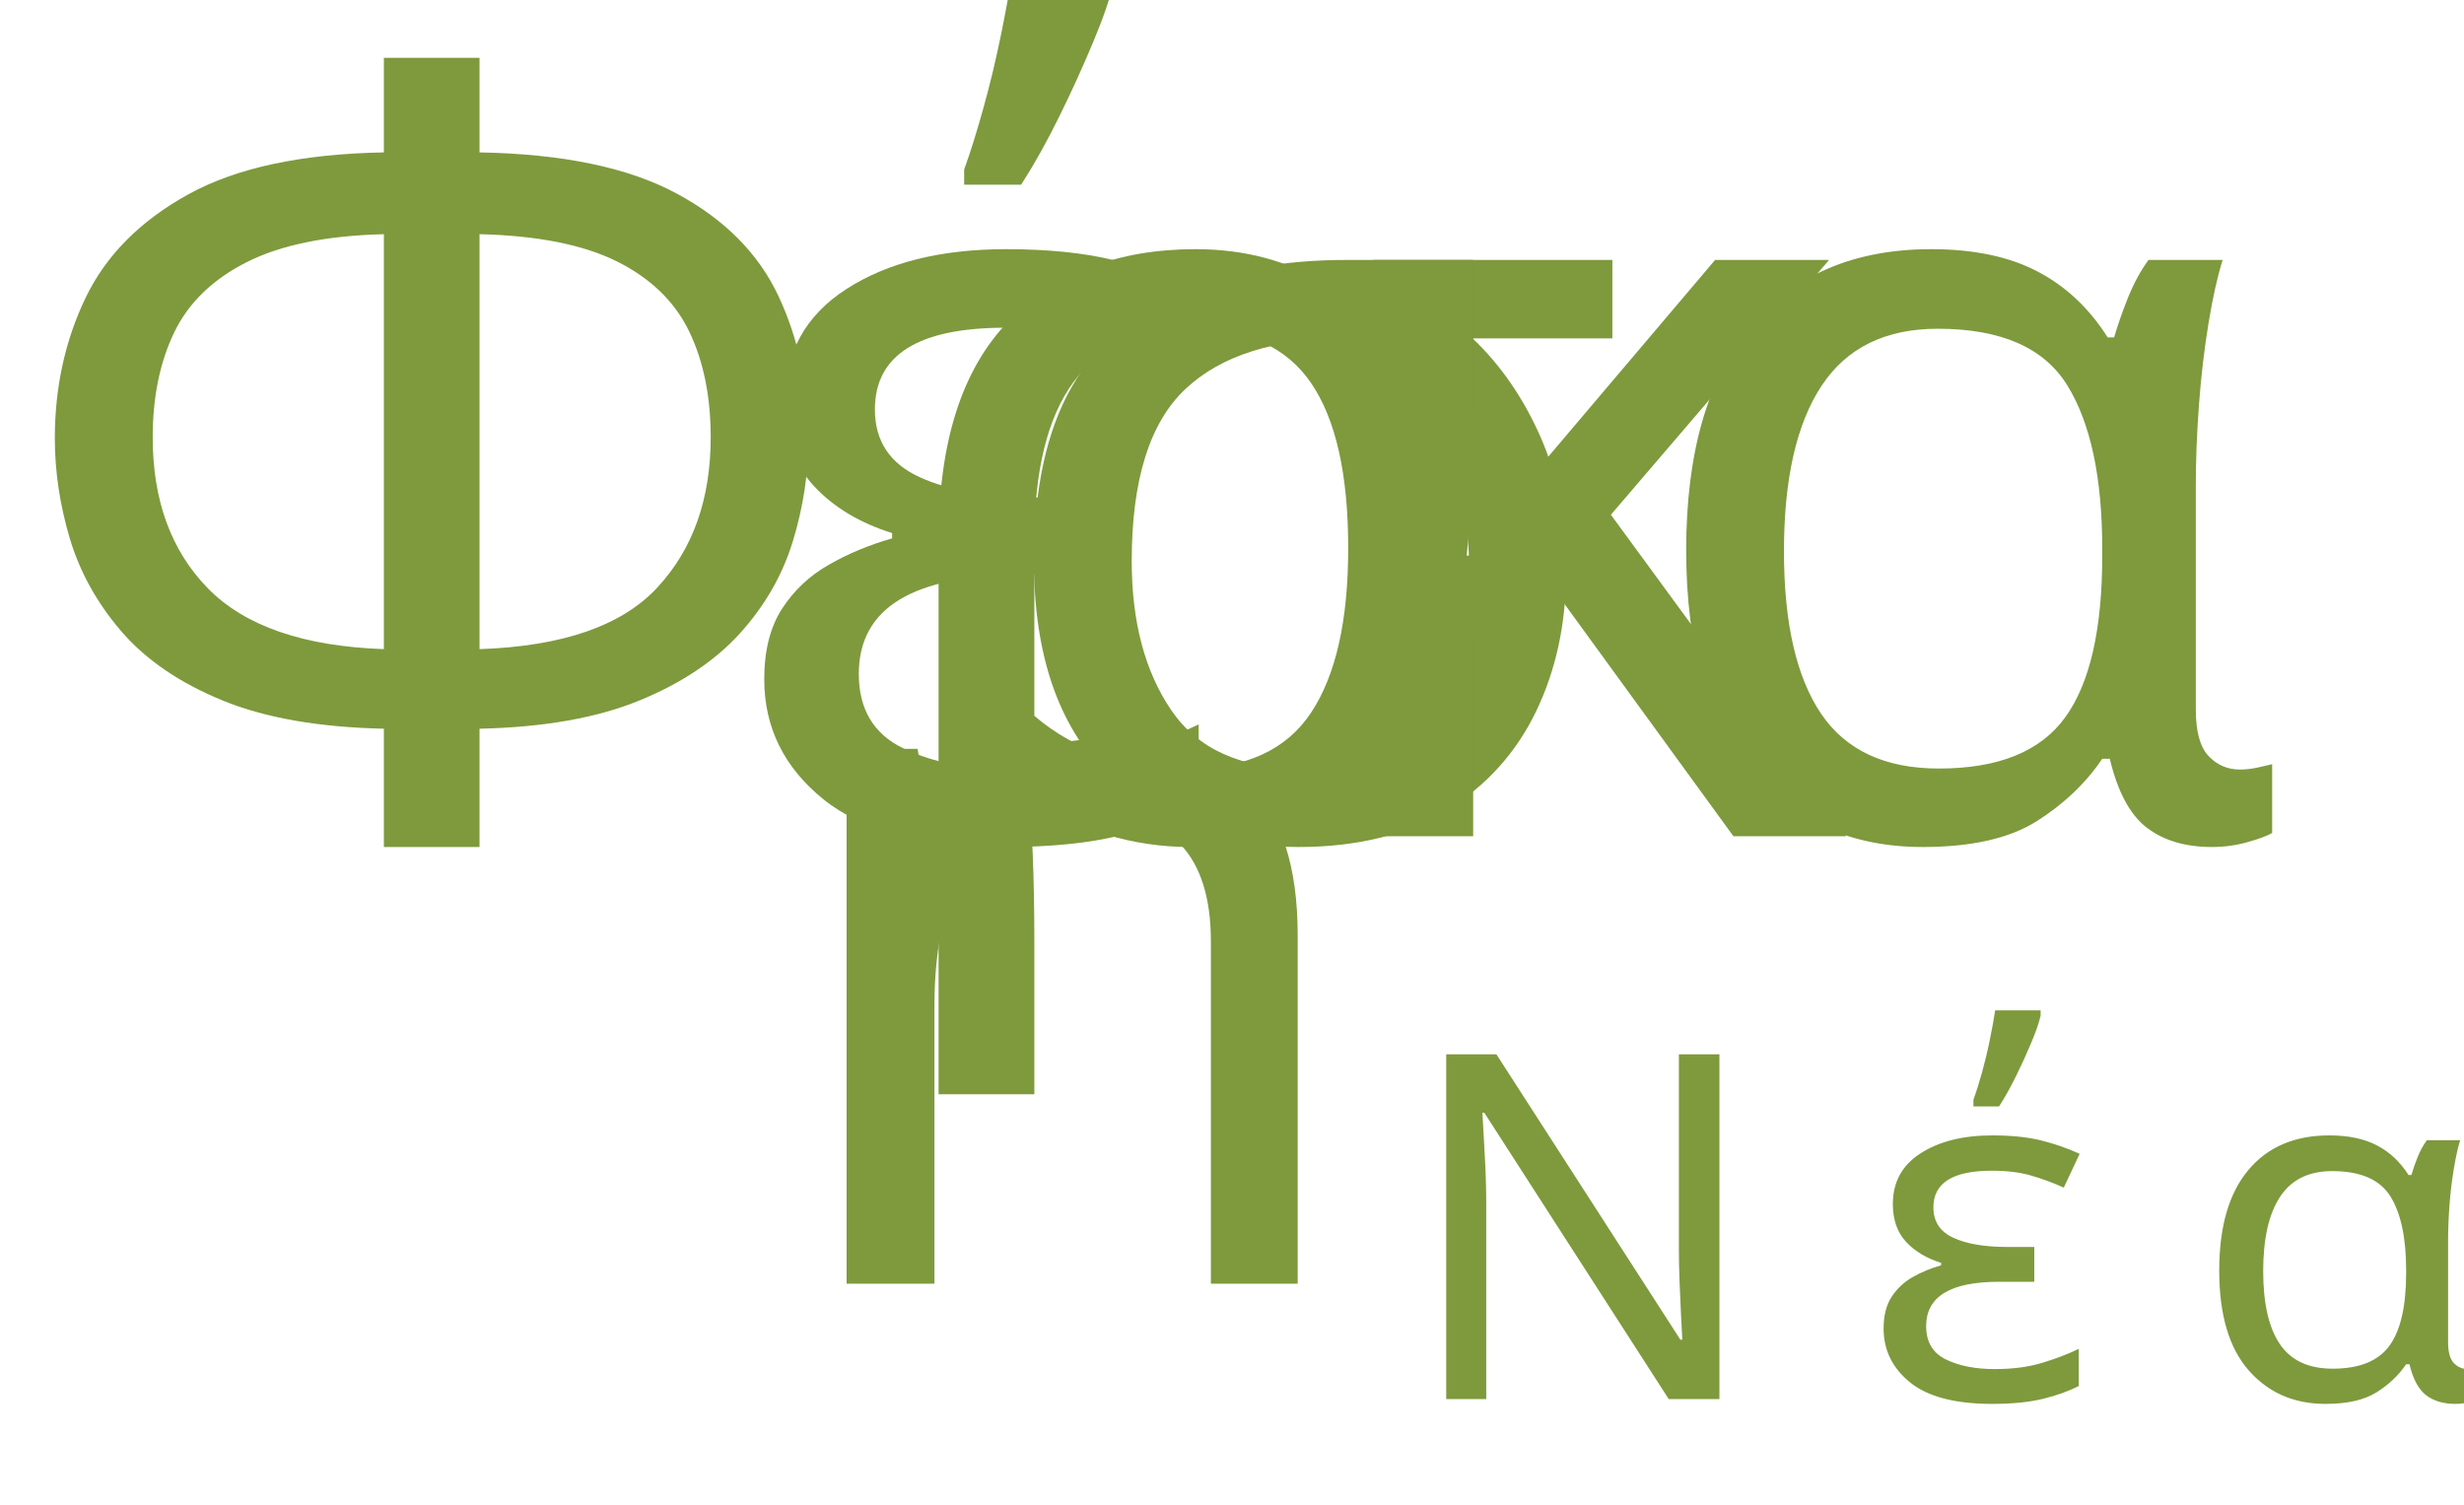
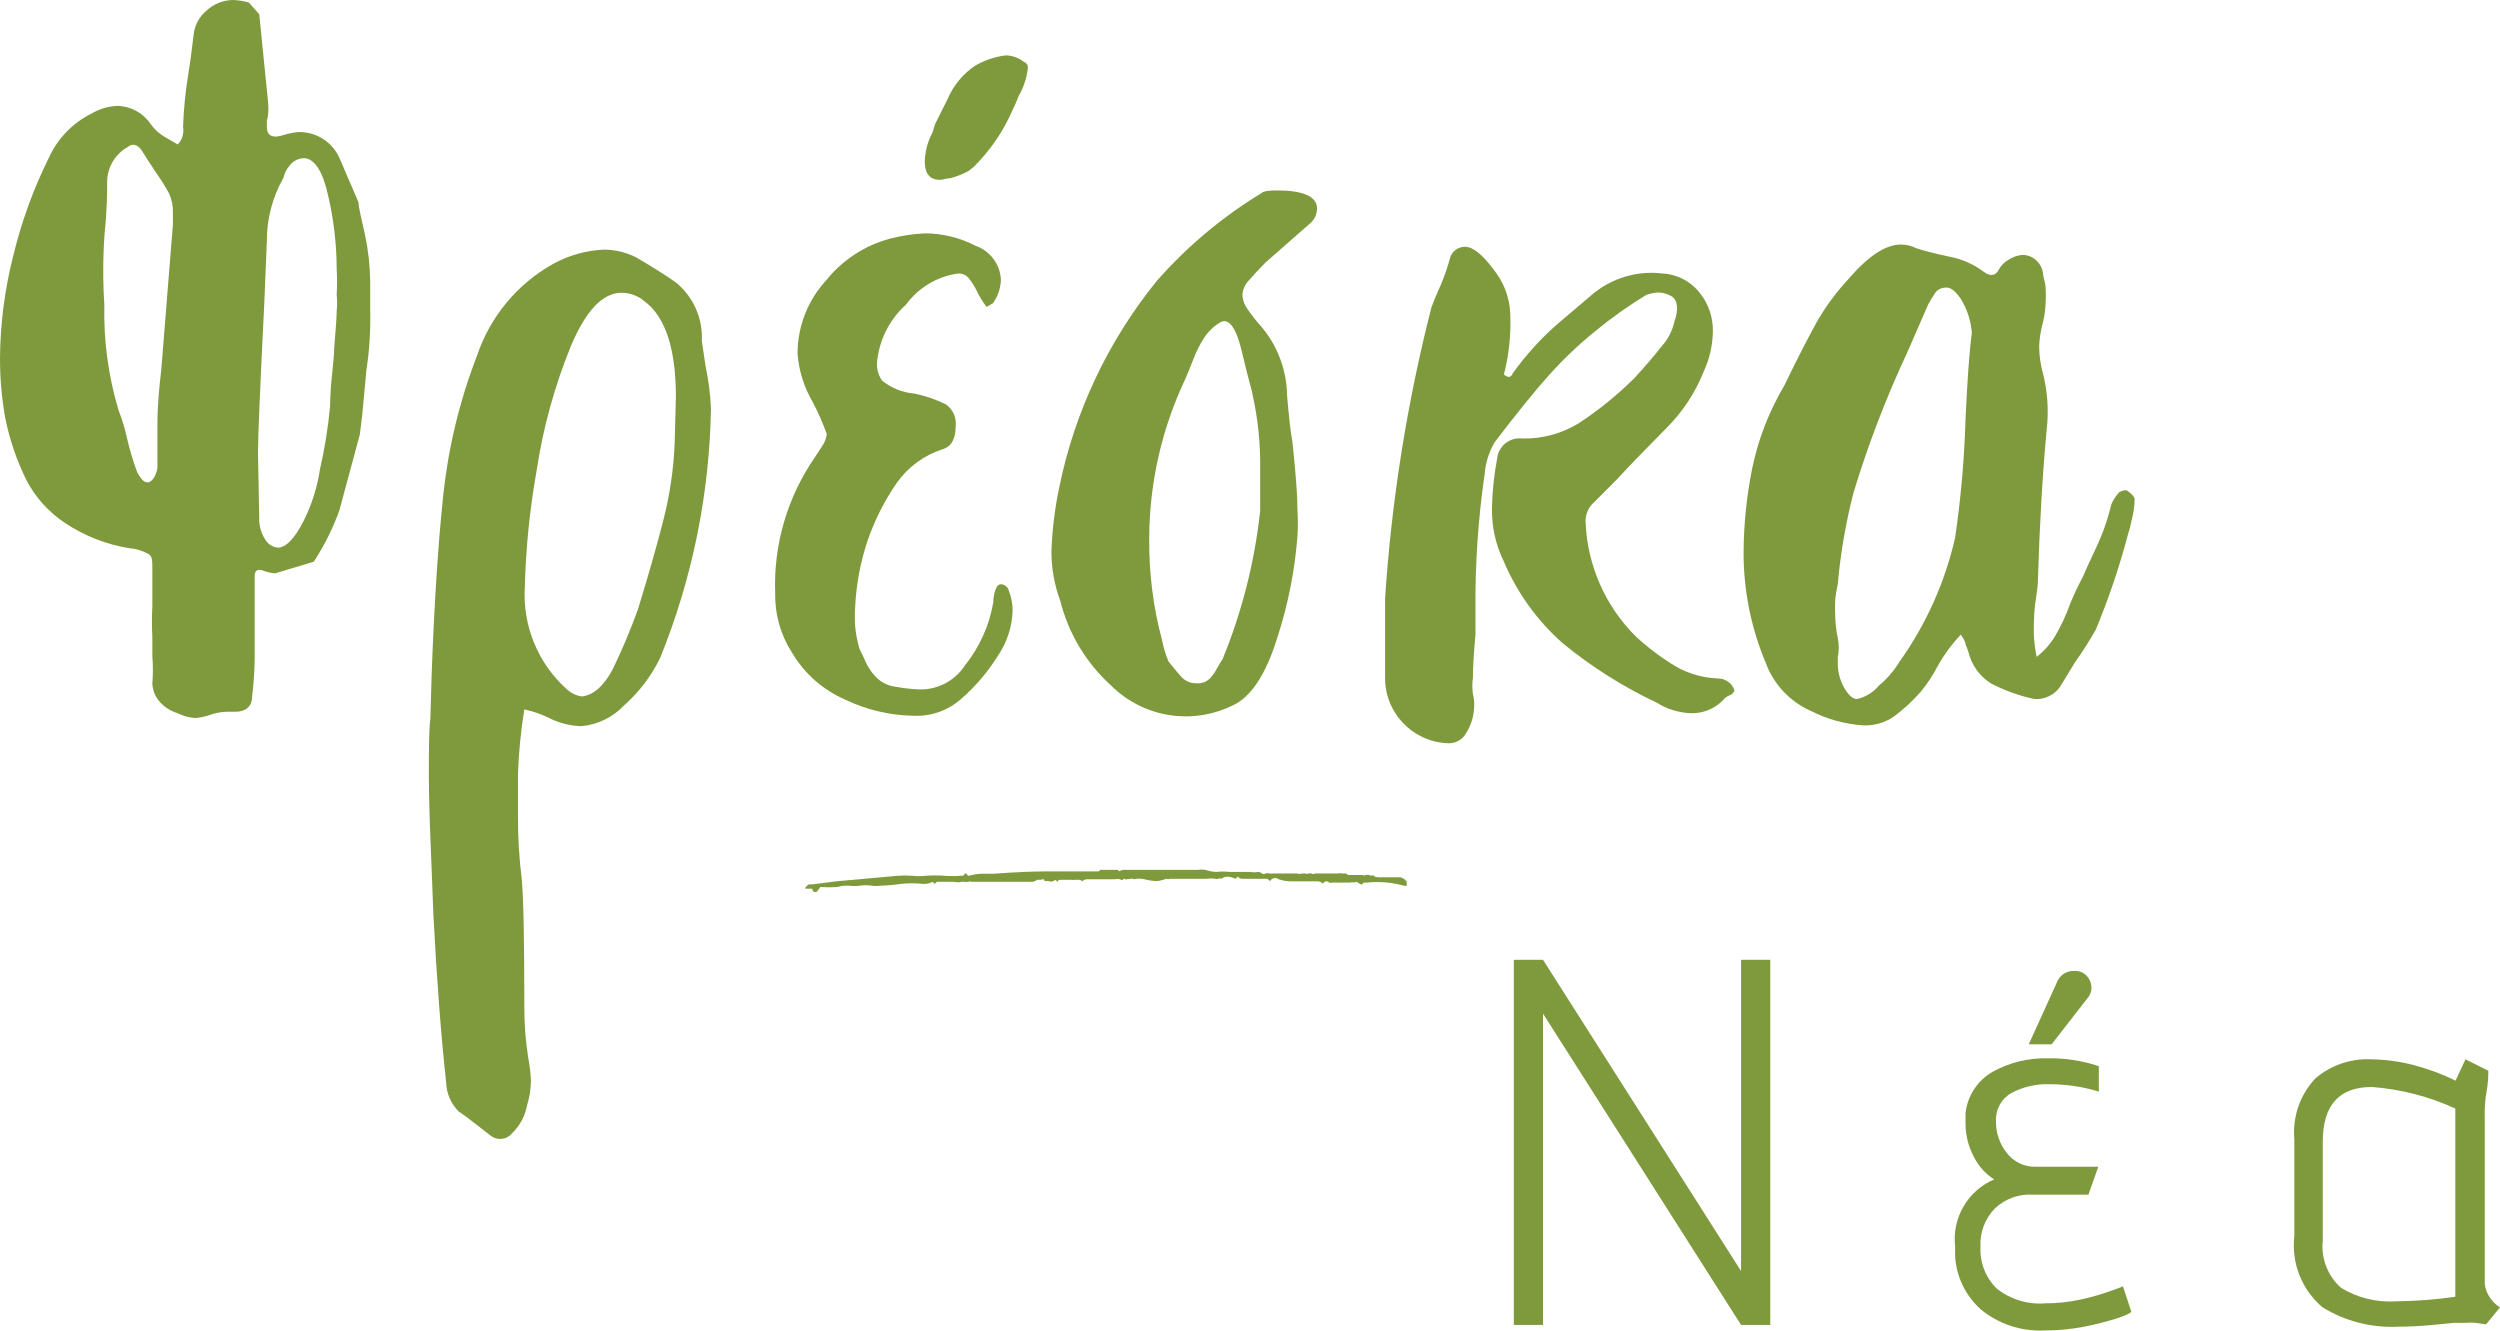
- <svg xmlns="http://www.w3.org/2000/svg" viewBox="0 0 382.72 233.74">
+ <svg xmlns="http://www.w3.org/2000/svg" viewBox="0 0 98.46 52.4">
  <g style="isolation:isolate">
-     <text transform="translate(0 129.89)" style="isolation:isolate;font-size:167px;fill:#7e9a3d;font-family:NF-Takhie-Free-Regular, NF-Takhie-Free;letter-spacing:-0.01em">Φρ<tspan x="111.52" y="0" style="letter-spacing:-0.032em">έ</tspan>
-       <tspan x="151.41" y="0" style="letter-spacing:-0.01em">σ</tspan>
-       <tspan x="199.1" y="0" style="letter-spacing:-0.043em">κ</tspan>
-       <tspan x="252.72" y="0">α</tspan>
-     </text>
+     <g style="isolation:isolate">
+       <path d="M7,28.09a1.52,1.52,0,0,1-.69-.43A1.15,1.15,0,0,1,6,26.92a6.66,6.66,0,0,0,0-1.07c0-.3,0-.55,0-.76a11.65,11.65,0,0,1,0-1.22L6,22.4c0-.3,0-.5-.15-.58a1.81,1.81,0,0,0-.76-.23,6.41,6.41,0,0,1-2.54-1,4.54,4.54,0,0,1-1.52-1.7,10,10,0,0,1-.82-2.41A13.16,13.16,0,0,1,0,14.12a16.83,16.83,0,0,1,.51-4A18.55,18.55,0,0,1,1.93,6.2,3.61,3.61,0,0,1,3.61,4.47a2.17,2.17,0,0,1,1-.3,1.62,1.62,0,0,1,1.32.71,1.73,1.73,0,0,0,.54.5L7,5.69A.8.8,0,0,0,7.21,5,15.79,15.79,0,0,1,7.42,2.9c.06-.38.13-.87.2-1.48a1.44,1.44,0,0,1,.51-1A1.55,1.55,0,0,1,9.19,0,2.58,2.58,0,0,1,9.8.1l.41.46.25,2.49c.07.68.11,1.06.11,1.17a2,2,0,0,1-.06.55V5q0,.55.72.3a2.56,2.56,0,0,1,.55-.1,1.73,1.73,0,0,1,1.58,1l.76,1.77c0,.21.12.64.26,1.3a9.42,9.42,0,0,1,.2,1.8v1.17a13.27,13.27,0,0,1-.15,2.34l-.16,1.72-.1.82-.81,3a9.82,9.82,0,0,1-1,2l-1.52.46a1.59,1.59,0,0,1-.46-.1c-.24-.1-.35,0-.35.2V26a13.44,13.44,0,0,1-.1,1.42c0,.44-.29.64-.77.61h-.2a2.18,2.18,0,0,0-.76.15,2.71,2.71,0,0,1-.51.1A1.81,1.81,0,0,1,7,28.09ZM6.2,18.44c0-.34,0-.92,0-1.73s.08-1.52.15-2.13l.46-5.74,0-.46a1.72,1.72,0,0,0-.15-.76,9.13,9.13,0,0,0-.54-.86c-.25-.38-.43-.65-.53-.82s-.32-.35-.56-.15a1.59,1.59,0,0,0-.81,1.32c0,.44,0,1.14-.1,2.08A20.16,20.16,0,0,0,4.11,12a13.32,13.32,0,0,0,.56,4.16A7.08,7.08,0,0,1,5,17.25a10.74,10.74,0,0,0,.4,1.34c.14.27.27.41.41.41S6.13,18.81,6.2,18.44Zm5.74,2.11a6.7,6.7,0,0,0,.66-2.06A18.77,18.77,0,0,0,13,16a12.51,12.51,0,0,1,.08-1.27c.05-.47.08-.81.08-1,.06-.74.1-1.23.1-1.47a3.37,3.37,0,0,0,0-.66,8.38,8.38,0,0,0,0-1,12.84,12.84,0,0,0-.33-2.87c-.22-1-.54-1.47-.94-1.5a.72.72,0,0,0-.59.3,1,1,0,0,0-.23.46,5,5,0,0,0-.66,2.49l-.1,2.44c-.17,3.38-.25,5.35-.25,5.89l.05,2.59a1.46,1.46,0,0,0,.23.84.65.65,0,0,0,.53.33C11.28,21.54,11.6,21.21,11.94,20.55Z" style="fill:#7e9a3d" />
+       <path d="M18.08,43.79a1.69,1.69,0,0,1-.51-1.17q-.3-2.74-.5-6.56L17,34.24c-.07-1.63-.11-2.85-.11-3.66,0-1,0-1.78.06-2.29L17,26.57c.1-2.75.25-5.09.45-7A21.55,21.55,0,0,1,18.79,14a6.51,6.51,0,0,1,3-3.61,4.61,4.61,0,0,1,2-.56,2.83,2.83,0,0,1,1.27.31c.58.34,1.1.66,1.58,1a2.79,2.79,0,0,1,1,2.29l.15,1a9.9,9.9,0,0,1,.21,1.67,27.37,27.37,0,0,1-2,9.81,6,6,0,0,1-1.43,1.88,2.64,2.64,0,0,1-1.67.81,3,3,0,0,1-1.25-.31,4.15,4.15,0,0,0-1-.35,20,20,0,0,0-.25,2.54v1.67a19.6,19.6,0,0,0,.15,2.49c.07.78.1,2.44.1,5a12.81,12.81,0,0,0,.15,2,6.09,6.09,0,0,1,.11.92,3.44,3.44,0,0,1-.16,1,2,2,0,0,1-.58,1.07.6.6,0,0,1-.84.1C18.54,44.11,18.15,43.82,18.08,43.79Zm6.05-17.43a23.69,23.69,0,0,0,1-2.38c.41-1.33.74-2.49,1-3.51a14.58,14.58,0,0,0,.44-3l.05-1.83c0-1.89-.41-3.15-1.22-3.76a1.39,1.39,0,0,0-.92-.35c-.74,0-1.41.7-2,2.11a21.48,21.48,0,0,0-1.35,4.92,30.54,30.54,0,0,0-.46,4.55,5,5,0,0,0,1.68,4.06,1.11,1.11,0,0,0,.56.26C23.38,27.38,23.79,27,24.13,26.36Z" style="fill:#7e9a3d" />
+       <path d="M33.3,27.56a4.53,4.53,0,0,1-2.11-1.86,4.16,4.16,0,0,1-.66-2.33A8.83,8.83,0,0,1,32.1,18l.28-.43a1,1,0,0,0,.18-.48A9.54,9.54,0,0,0,32,15.82a4.4,4.4,0,0,1-.59-1.9,4.26,4.26,0,0,1,1.12-2.87A4.81,4.81,0,0,1,35.05,9.4a6.71,6.71,0,0,1,1.37-.21,4.37,4.37,0,0,1,2,.49,1.49,1.49,0,0,1,1,1.34,1.69,1.69,0,0,1-.31.92l-.25.15a3.19,3.19,0,0,1-.38-.61,2.76,2.76,0,0,0-.33-.53.52.52,0,0,0-.41-.18A3.07,3.07,0,0,0,35.68,12a3.48,3.48,0,0,0-1.14,2.28,1.11,1.11,0,0,0,.2.71,2.32,2.32,0,0,0,1.27.51,5,5,0,0,1,1.25.43.92.92,0,0,1,.38.84c0,.51-.17.82-.51.92A3.56,3.56,0,0,0,35.33,19a9.5,9.5,0,0,0-1.15,2.26,9.66,9.66,0,0,0-.5,2.64,5.88,5.88,0,0,0,0,.77,4.5,4.5,0,0,0,.15.81c0,.07.12.25.25.56a2.06,2.06,0,0,0,.51.71,1.3,1.3,0,0,0,.71.3,5.81,5.81,0,0,0,.87.1A2.07,2.07,0,0,0,38,26.21a5.43,5.43,0,0,0,1.12-2.49,1.51,1.51,0,0,1,.08-.48c.05-.15.12-.23.23-.23a.33.33,0,0,1,.3.25,2.1,2.1,0,0,1,.15.82,3.36,3.36,0,0,1-.58,1.75,7.52,7.52,0,0,1-1.45,1.7,2.65,2.65,0,0,1-1.88.66A6.48,6.48,0,0,1,33.3,27.56ZM36.42,6.35a2.58,2.58,0,0,1,.3-1.12l.11-.35.5-1A3,3,0,0,1,38.4,2.59a3.15,3.15,0,0,1,1.22-.41,1.22,1.22,0,0,1,.71.26.23.23,0,0,1,.15.25,2.79,2.79,0,0,1-.35,1.07q-.1.26-.36.81a7,7,0,0,1-.58,1,7.15,7.15,0,0,1-.84,1l-.2.16a3.07,3.07,0,0,1-.69.28,2.79,2.79,0,0,0-.38.07C36.64,7.11,36.42,6.86,36.42,6.35Z" style="fill:#7e9a3d" />
+       <path d="M43.76,27a6.7,6.7,0,0,1-2-3.33,5.57,5.57,0,0,1-.35-2,14.89,14.89,0,0,1,.3-2.44,18.9,18.9,0,0,1,3.86-8.18,17.81,17.81,0,0,1,4.12-3.45c.07-.07.27-.1.61-.1,1,0,1.57.23,1.57.71a.77.77,0,0,1-.3.61l-1.73,1.52c-.27.27-.49.51-.66.71a.91.91,0,0,0-.25.56,1,1,0,0,0,.2.56,6.28,6.28,0,0,0,.56.71,4.29,4.29,0,0,1,1,2.69q.1,1.23.21,1.83c.13,1.22.2,2.12.2,2.7a8.38,8.38,0,0,1,0,1,17.13,17.13,0,0,1-.79,4q-.69,2.23-1.8,2.7A4.17,4.17,0,0,1,43.76,27Zm3.89-.28a1.61,1.61,0,0,0,.27-.38c.09-.16.16-.28.23-.38a21.45,21.45,0,0,0,1.48-5.84c0-.38,0-.92,0-1.63a12.63,12.63,0,0,0-.31-3c0-.07-.17-.6-.4-1.6s-.53-1.39-.87-1.19a1.94,1.94,0,0,0-.63.61,4.38,4.38,0,0,0-.41.81q-.18.47-.33.81a14.76,14.76,0,0,0-1.42,6.3,15,15,0,0,0,.51,4,4.18,4.18,0,0,0,.25.82c.24.3.42.52.56.66a.77.77,0,0,0,.56.2A.65.65,0,0,0,47.65,26.72Z" style="fill:#7e9a3d" />
+       <path d="M54.55,26.62l0-1.63,0-1.42a62.88,62.88,0,0,1,1.83-11.48c.1-.27.22-.56.36-.86a8.1,8.1,0,0,0,.35-1,.61.61,0,0,1,.61-.51c.31,0,.68.3,1.12.89a2.94,2.94,0,0,1,.66,1.75,8.18,8.18,0,0,1-.25,2.39c.17.14.28.12.35-.05a11.32,11.32,0,0,1,1.83-2l1.32-1.12a3.61,3.61,0,0,1,2.74-.81,2,2,0,0,1,1.43.71,2.36,2.36,0,0,1,.56,1.57,3.89,3.89,0,0,1-.36,1.58,6.56,6.56,0,0,1-1.47,2.23c-.88.89-1.53,1.56-1.93,2l-1,1a1,1,0,0,0-.25.76,6.71,6.71,0,0,0,2,4.47,9.59,9.59,0,0,0,1.57,1.17,3.64,3.64,0,0,0,1.63.46.69.69,0,0,1,.66.46.28.28,0,0,1-.18.2.72.72,0,0,0-.18.1,1.72,1.72,0,0,1-1.32.61,2.69,2.69,0,0,1-1.37-.41,17.86,17.86,0,0,1-3.73-2.36,9,9,0,0,1-2.31-3.22,4.56,4.56,0,0,1-.46-2.09,11.59,11.59,0,0,1,.2-1.93.89.89,0,0,1,1-.81,4.06,4.06,0,0,0,2.23-.61,14,14,0,0,0,2.19-1.78c.4-.44.76-.85,1.06-1.24a2.12,2.12,0,0,0,.51-1,1.59,1.59,0,0,0,.1-.46c0-.27-.08-.45-.25-.53a1.07,1.07,0,0,0-.51-.13,1.59,1.59,0,0,0-.46.1,17.15,17.15,0,0,0-2,1.42,15.82,15.82,0,0,0-1.82,1.73c-.55.61-1.26,1.49-2.14,2.64a2.93,2.93,0,0,0-.4,1.27A34.9,34.9,0,0,0,58.11,24l0,1c-.07.75-.1,1.3-.1,1.68a2.35,2.35,0,0,0,0,.66,1.45,1.45,0,0,1,.05.4,2.08,2.08,0,0,1-.31,1.12.77.77,0,0,1-.76.41A2.57,2.57,0,0,1,54.55,26.62Z" style="fill:#7e9a3d" />
+       <path d="M71.32,28a3.33,3.33,0,0,1-1.78-1.9,11.14,11.14,0,0,1-.87-4.42A17.22,17.22,0,0,1,69,18.49a10.56,10.56,0,0,1,1.27-3.3c.54-1.12,1-2,1.3-2.54A9.22,9.22,0,0,1,72.79,11c.78-.91,1.47-1.37,2.08-1.37a1.37,1.37,0,0,1,.61.15c.31.1.74.21,1.3.33a3.19,3.19,0,0,1,1.34.59c.27.2.48.17.61-.1a1,1,0,0,1,.41-.39,1.13,1.13,0,0,1,.51-.17.79.79,0,0,1,.53.2.84.84,0,0,1,.28.51c0,.13.07.3.1.51a5.15,5.15,0,0,1,0,.76,3.57,3.57,0,0,1-.13.79,4,4,0,0,0-.12.83,4.12,4.12,0,0,0,.15,1.07,6.11,6.11,0,0,1,.15,2.18q-.25,2.64-.35,6c0,.27-.08.63-.13,1.09A10.89,10.89,0,0,0,80.1,25a6.23,6.23,0,0,0,.11.87,3,3,0,0,0,.73-.82,7.39,7.39,0,0,0,.59-1.27,11.43,11.43,0,0,1,.5-1.06c.07-.17.24-.55.51-1.12a8.52,8.52,0,0,0,.61-1.73,1.66,1.66,0,0,1,.31-.48.47.47,0,0,1,.3-.08c.2.14.31.26.31.36a3.4,3.4,0,0,1-.11.79,4.42,4.42,0,0,1-.15.58,29.15,29.15,0,0,1-1.27,3.76,14.05,14.05,0,0,1-.81,1.27l-.61,1a1.14,1.14,0,0,1-1,.46,6.74,6.74,0,0,1-1.7-.61,2,2,0,0,1-.89-1.22,3.43,3.43,0,0,0-.12-.33c0-.12-.11-.24-.18-.38a6.14,6.14,0,0,0-.92,1.25,5.7,5.7,0,0,1-.66,1,6.57,6.57,0,0,1-1.09,1,2,2,0,0,1-1.14.33A5.3,5.3,0,0,1,71.32,28ZM74,27a3.7,3.7,0,0,0,.81-.94A13.61,13.61,0,0,0,77,21.18a40.39,40.39,0,0,0,.41-4.67c.07-1.53.15-2.66.25-3.4a3,3,0,0,0-.43-1.33c-.22-.33-.43-.49-.63-.45a.49.49,0,0,0-.43.28,3.1,3.1,0,0,0-.23.38l-.82,1.88A41.54,41.54,0,0,0,73,19.4,22.1,22.1,0,0,0,72.38,23a5.54,5.54,0,0,0-.1.58,6.21,6.21,0,0,0,0,.69,4.28,4.28,0,0,0,.1.86,1.93,1.93,0,0,1,0,.76v.21a1.92,1.92,0,0,0,.26,1c.17.29.33.43.5.43A1.58,1.58,0,0,0,74,27Z" style="fill:#7e9a3d" />
+     </g>
  </g>
  <g style="isolation:isolate">
-     <text transform="translate(118.33 199.39)" style="isolation:isolate;font-size:155px;fill:#7e9a3d;font-family:AlwaysAndForeverDingbats-Regular, Always And Forever Dingbats">n</text>
+     <g style="isolation:isolate">
+       <path d="M32,35.07C32,35,32,35,31.93,35s-.18,0-.21,0,0-.08.13-.17H32l.93-.12,1.44-.13,1-.09a3.78,3.78,0,0,1,.55,0,2.39,2.39,0,0,0,.55,0,4.81,4.81,0,0,1,.7,0,3.86,3.86,0,0,0,.66,0c.09,0,.14,0,.17-.08s.11.11.17.08a2,2,0,0,1,.57-.08h.41c.84-.06,1.51-.09,2-.09s1.13,0,2,0l.1,0s.07,0,.07-.06h.72c0,.06,0,.07.17,0h1.4c.62,0,1.07,0,1.36,0l.21,0a.77.77,0,0,1,.29,0,1.65,1.65,0,0,0,.43.08,2.16,2.16,0,0,1,.51,0H49l.25,0a.74.74,0,0,0,.3,0,.24.24,0,0,1,.15.06.11.11,0,0,0,.14,0,.22.22,0,0,1,.15,0,.5.5,0,0,0,.15,0h.76l.17,0a.35.35,0,0,0,.22,0l.12,0a.14.14,0,0,0,.13,0,.21.21,0,0,1,.11,0,.14.14,0,0,0,.15,0h.89a.28.28,0,0,1,.15,0s.09,0,.14,0a.17.17,0,0,1,.11.06s.08,0,.11,0h.34l.12,0a.12.12,0,0,0,.13,0,.36.36,0,0,1,.13,0,.15.15,0,0,0,.17,0c0,.06.1.09.21.09h.64l.21,0a.42.42,0,0,1,.25.17v.17h-.08a3.92,3.92,0,0,0-1.49-.13l-.12,0,0,0-.08.08a.36.36,0,0,1-.15-.08c-.07-.06-.12,0-.15,0a.21.21,0,0,0-.15,0h-.7a.25.25,0,0,1-.13,0,.15.15,0,0,0-.12-.05s-.07,0-.13.09a.29.29,0,0,0-.21-.09h-.94a1.58,1.58,0,0,1-.59-.08.22.22,0,0,0-.34.08.2.2,0,0,0-.21-.1l-.17,0h-.72a.22.22,0,0,1-.17-.09l-.09.09c-.25-.11-.44-.11-.55,0a.12.12,0,0,0-.13,0,.16.16,0,0,1-.12,0,1.06,1.06,0,0,0-.34,0H46.1a.25.25,0,0,1-.17,0,1.24,1.24,0,0,1-.38.09,2.14,2.14,0,0,1-.47-.07.88.88,0,0,0-.42,0c-.06-.06-.16,0-.3,0s-.07-.07-.12,0-.1,0-.13,0a.46.46,0,0,0-.21,0H42.79a.29.29,0,0,0-.17.08.19.19,0,0,0-.17-.06l-.12,0a.41.41,0,0,1-.15,0q-.1,0-.15,0h-.21c-.09,0-.15,0-.17.08l-.09-.08a.22.22,0,0,1-.23.06.31.31,0,0,0-.19,0q0-.12-.15-.06c-.07,0-.12,0-.15,0a.28.28,0,0,1-.21.08H38.27a.17.17,0,0,0-.14,0,.28.28,0,0,1-.15,0,.26.26,0,0,0-.11,0,.71.71,0,0,1-.3,0H36.9l-.09.08-.08-.08a.71.71,0,0,1-.39.08,4.22,4.22,0,0,0-.85,0,6.26,6.26,0,0,1-.8.07,1.25,1.25,0,0,1-.38,0,1.51,1.51,0,0,0-.43,0,1.62,1.62,0,0,1-.46,0,1.43,1.43,0,0,0-.43.05,3.75,3.75,0,0,1-.68,0l-.12.17A.12.12,0,0,1,32,35.07Z" style="fill:#7e9a3d" />
+     </g>
  </g>
  <g style="isolation:isolate">
-     <text transform="translate(217.35 217.31)" style="isolation:isolate;font-size:75px;fill:#7e9a3d;font-family:AdventPro-Regular, Advent Pro;letter-spacing:0.2em">Νέα</text>
+     <g style="isolation:isolate">
+       <path d="M60.77,39.92V52.18H59.62V37.8h1.15l7.8,12.26V37.8h1.15V52.18H68.57Z" style="fill:#7e9a3d" />
+       <path d="M83.35,51.93a12.59,12.59,0,0,1-1.26.32,8.46,8.46,0,0,1-1.61.15A3.66,3.66,0,0,1,78,51.56a3.05,3.05,0,0,1-1-2.09l0-.39a2.55,2.55,0,0,1,1.54-2.63,2.18,2.18,0,0,1-.78-.85,2.77,2.77,0,0,1-.35-1.35c0-.08,0-.22,0-.41a2.15,2.15,0,0,1,1.07-1.63,4.27,4.27,0,0,1,2.18-.53,6,6,0,0,1,2,.31v1a6.79,6.79,0,0,0-1.93-.29,3,3,0,0,0-1.52.35,1.21,1.21,0,0,0-.6,1.13,1.94,1.94,0,0,0,.42,1.22,1.38,1.38,0,0,0,1.17.55h2.44l-.39,1.1H80.07a2,2,0,0,0-1.5.54A2,2,0,0,0,78,49.1a2.15,2.15,0,0,0,.64,1.65,2.73,2.73,0,0,0,1.91.58,6.53,6.53,0,0,0,1.4-.15,9.34,9.34,0,0,0,1.1-.31c.29-.1.48-.17.56-.21l.33,1C83.88,51.74,83.68,51.82,83.35,51.93ZM81,38.71a.7.7,0,0,1,.7-.47.61.61,0,0,1,.49.2.68.68,0,0,1,.18.45.62.62,0,0,1-.1.35L80.8,41.13h-.9Z" style="fill:#7e9a3d" />
+       <path d="M97.51,52.1a2.07,2.07,0,0,0-.42,0l-.44,0-.93.09q-.7.06-1.26.06a5.18,5.18,0,0,1-3-.77,3.2,3.2,0,0,1-1.1-2.8v-3.8a3.11,3.11,0,0,1,.83-2.41,3.16,3.16,0,0,1,2.19-.75,6.92,6.92,0,0,1,1.69.23,8.58,8.58,0,0,1,1.64.61l.39-.84.9.45c0,.15,0,.45-.08.9s-.06.82-.06,1.09v6.4A1.14,1.14,0,0,0,98,51a1.27,1.27,0,0,0,.46.49l-.55.67Zm-4.1-9.29c-1.29,0-1.93.72-1.93,2.16v3.88a2.19,2.19,0,0,0,.72,1.87,3.68,3.68,0,0,0,2.18.53,17.15,17.15,0,0,0,2.32-.18V43.66A9.57,9.57,0,0,0,93.41,42.81Z" style="fill:#7e9a3d" />
+     </g>
  </g>
</svg>
